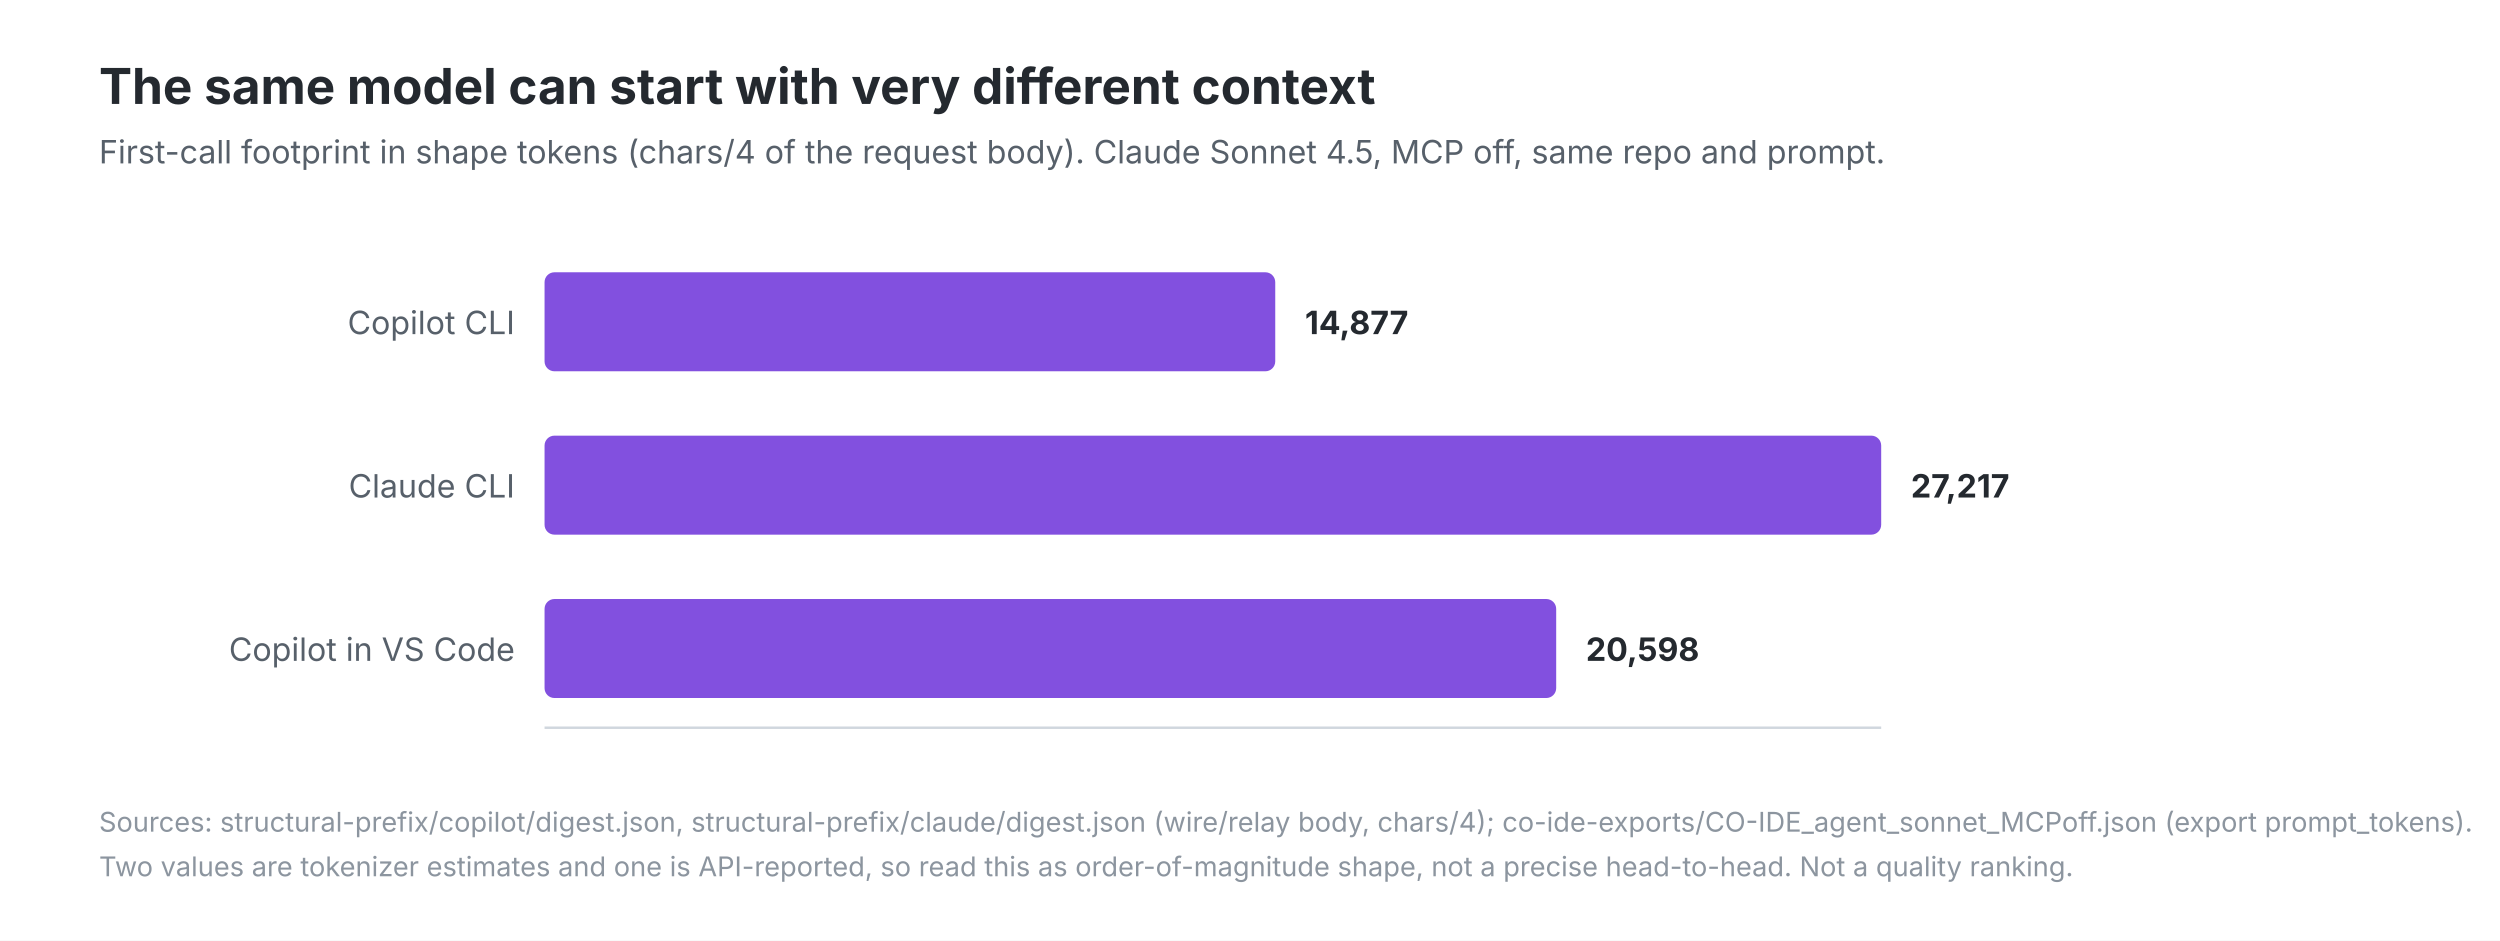
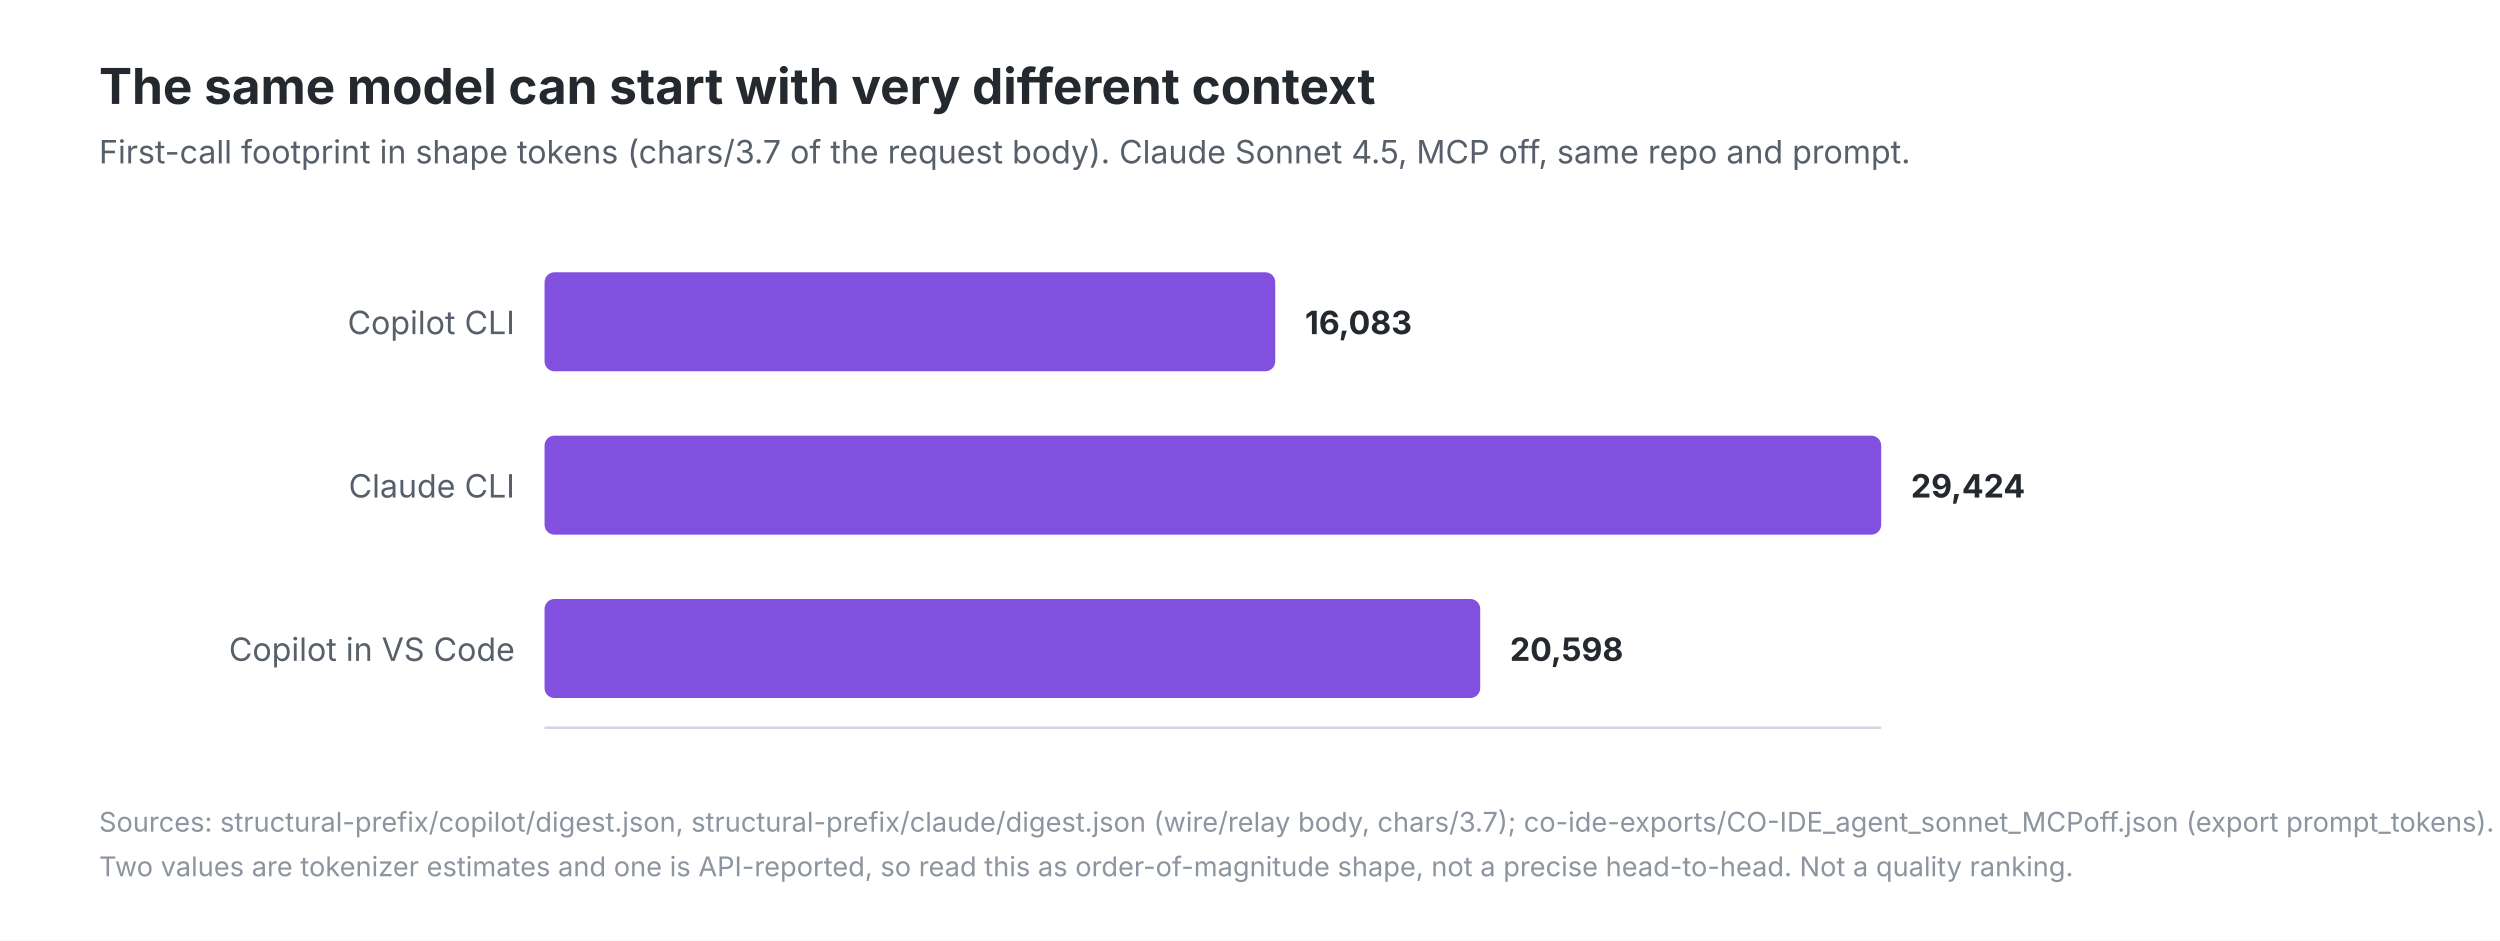
<svg xmlns="http://www.w3.org/2000/svg" viewBox="0 0 1010 380" width="100%" role="img" aria-labelledby="t d" font-family="-apple-system, BlinkMacSystemFont, 'Segoe UI', sans-serif">
  <rect x="0" y="0" width="1010" height="380" fill="#ffffff" />
  <text x="40" y="42" font-size="20" font-weight="700" fill="#24292f">The same model can start with very different context</text>
-   <text x="40" y="66" font-size="13" fill="#57606a">First-call footprint in shape tokens (chars/4 of the request body). Claude Sonnet 4.5, MCP off, same repo and prompt.</text>
+   <text x="40" y="66" font-size="13" fill="#57606a">First-call footprint in shape tokens (chars/3.7 of the request body). Claude Sonnet 4.5, MCP off, same repo and prompt.</text>
  <text x="208" y="135" text-anchor="end" font-size="13" fill="#57606a">Copilot CLI</text>
  <rect x="220" y="110" width="295.2" height="40" rx="4" fill="#8250df" />
-   <text x="527.2" y="135" font-size="13" font-weight="700" fill="#24292f">14,877</text>
+   <text x="527.2" y="135" font-size="13" font-weight="700" fill="#24292f">16,083</text>
  <text x="208" y="201" text-anchor="end" font-size="13" fill="#57606a">Claude CLI</text>
  <rect x="220" y="176" width="540.0" height="40" rx="4" fill="#8250df" />
-   <text x="772.0" y="201" font-size="13" font-weight="700" fill="#24292f">27,217</text>
+   <text x="772.0" y="201" font-size="13" font-weight="700" fill="#24292f">29,424</text>
  <text x="208" y="267" text-anchor="end" font-size="13" fill="#57606a">Copilot in VS Code</text>
-   <rect x="220" y="242" width="408.7" height="40" rx="4" fill="#8250df" />
-   <text x="640.7" y="267" font-size="13" font-weight="700" fill="#24292f">20,598</text>
+   <rect x="220" y="242" width="378.0" height="40" rx="4" fill="#8250df" />
+   <text x="610.0" y="267" font-size="13" font-weight="700" fill="#24292f">20,598</text>
  <line x1="220" y1="294" x2="760" y2="294" stroke="#d0d7de" stroke-width="1" />
-   <text x="40" y="336" font-size="11" fill="#8c959f">Sources: structural-prefix/copilot/digest.json, structural-prefix/claude/digest.json (wire/relay body, chars/4); co-ide-exports/CO-IDE_agent_sonnet_MCPoff.json (export prompt_tokens).</text>
+   <text x="40" y="336" font-size="11" fill="#8c959f">Sources: structural-prefix/copilot/digest.json, structural-prefix/claude/digest.json (wire/relay body, chars/3.7); co-ide-exports/CO-IDE_agent_sonnet_MCPoff.json (export prompt_tokens).</text>
  <text x="40" y="354" font-size="11" fill="#8c959f">Two values are tokenizer estimates and one is API-reported, so read this as order-of-magnitude shape, not a precise head-to-head. Not a quality ranking.</text>
</svg>
